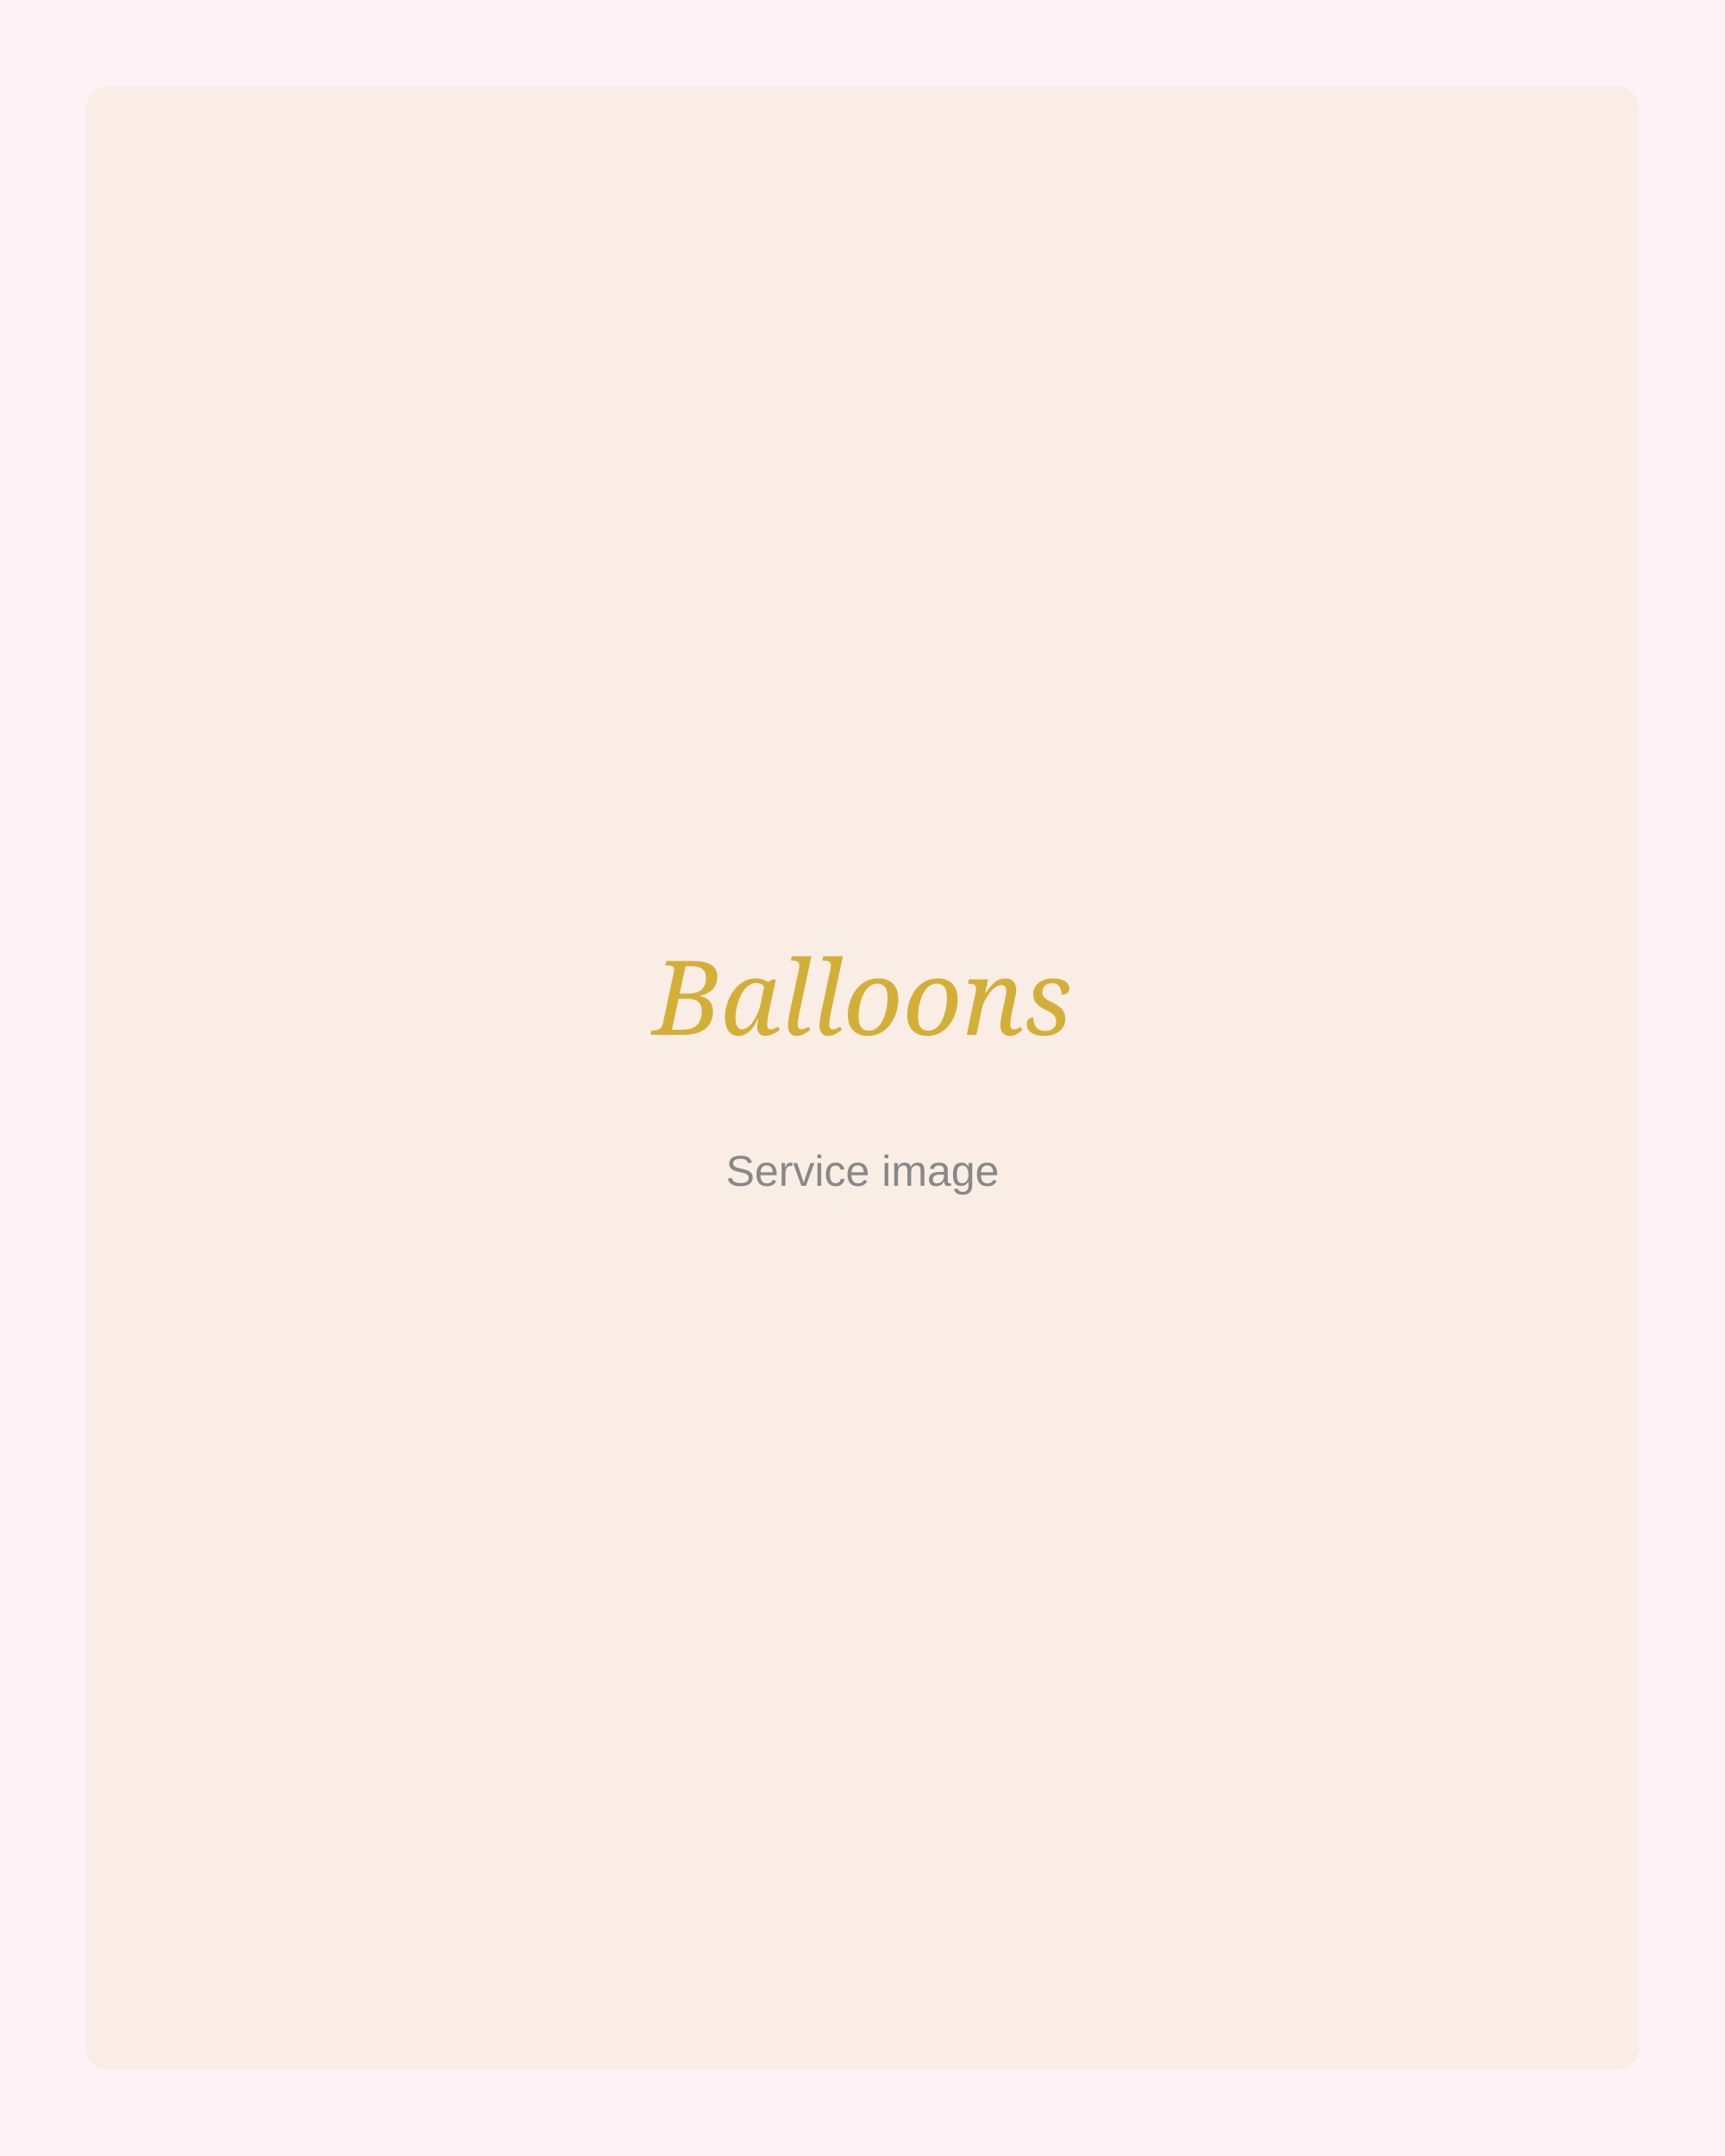
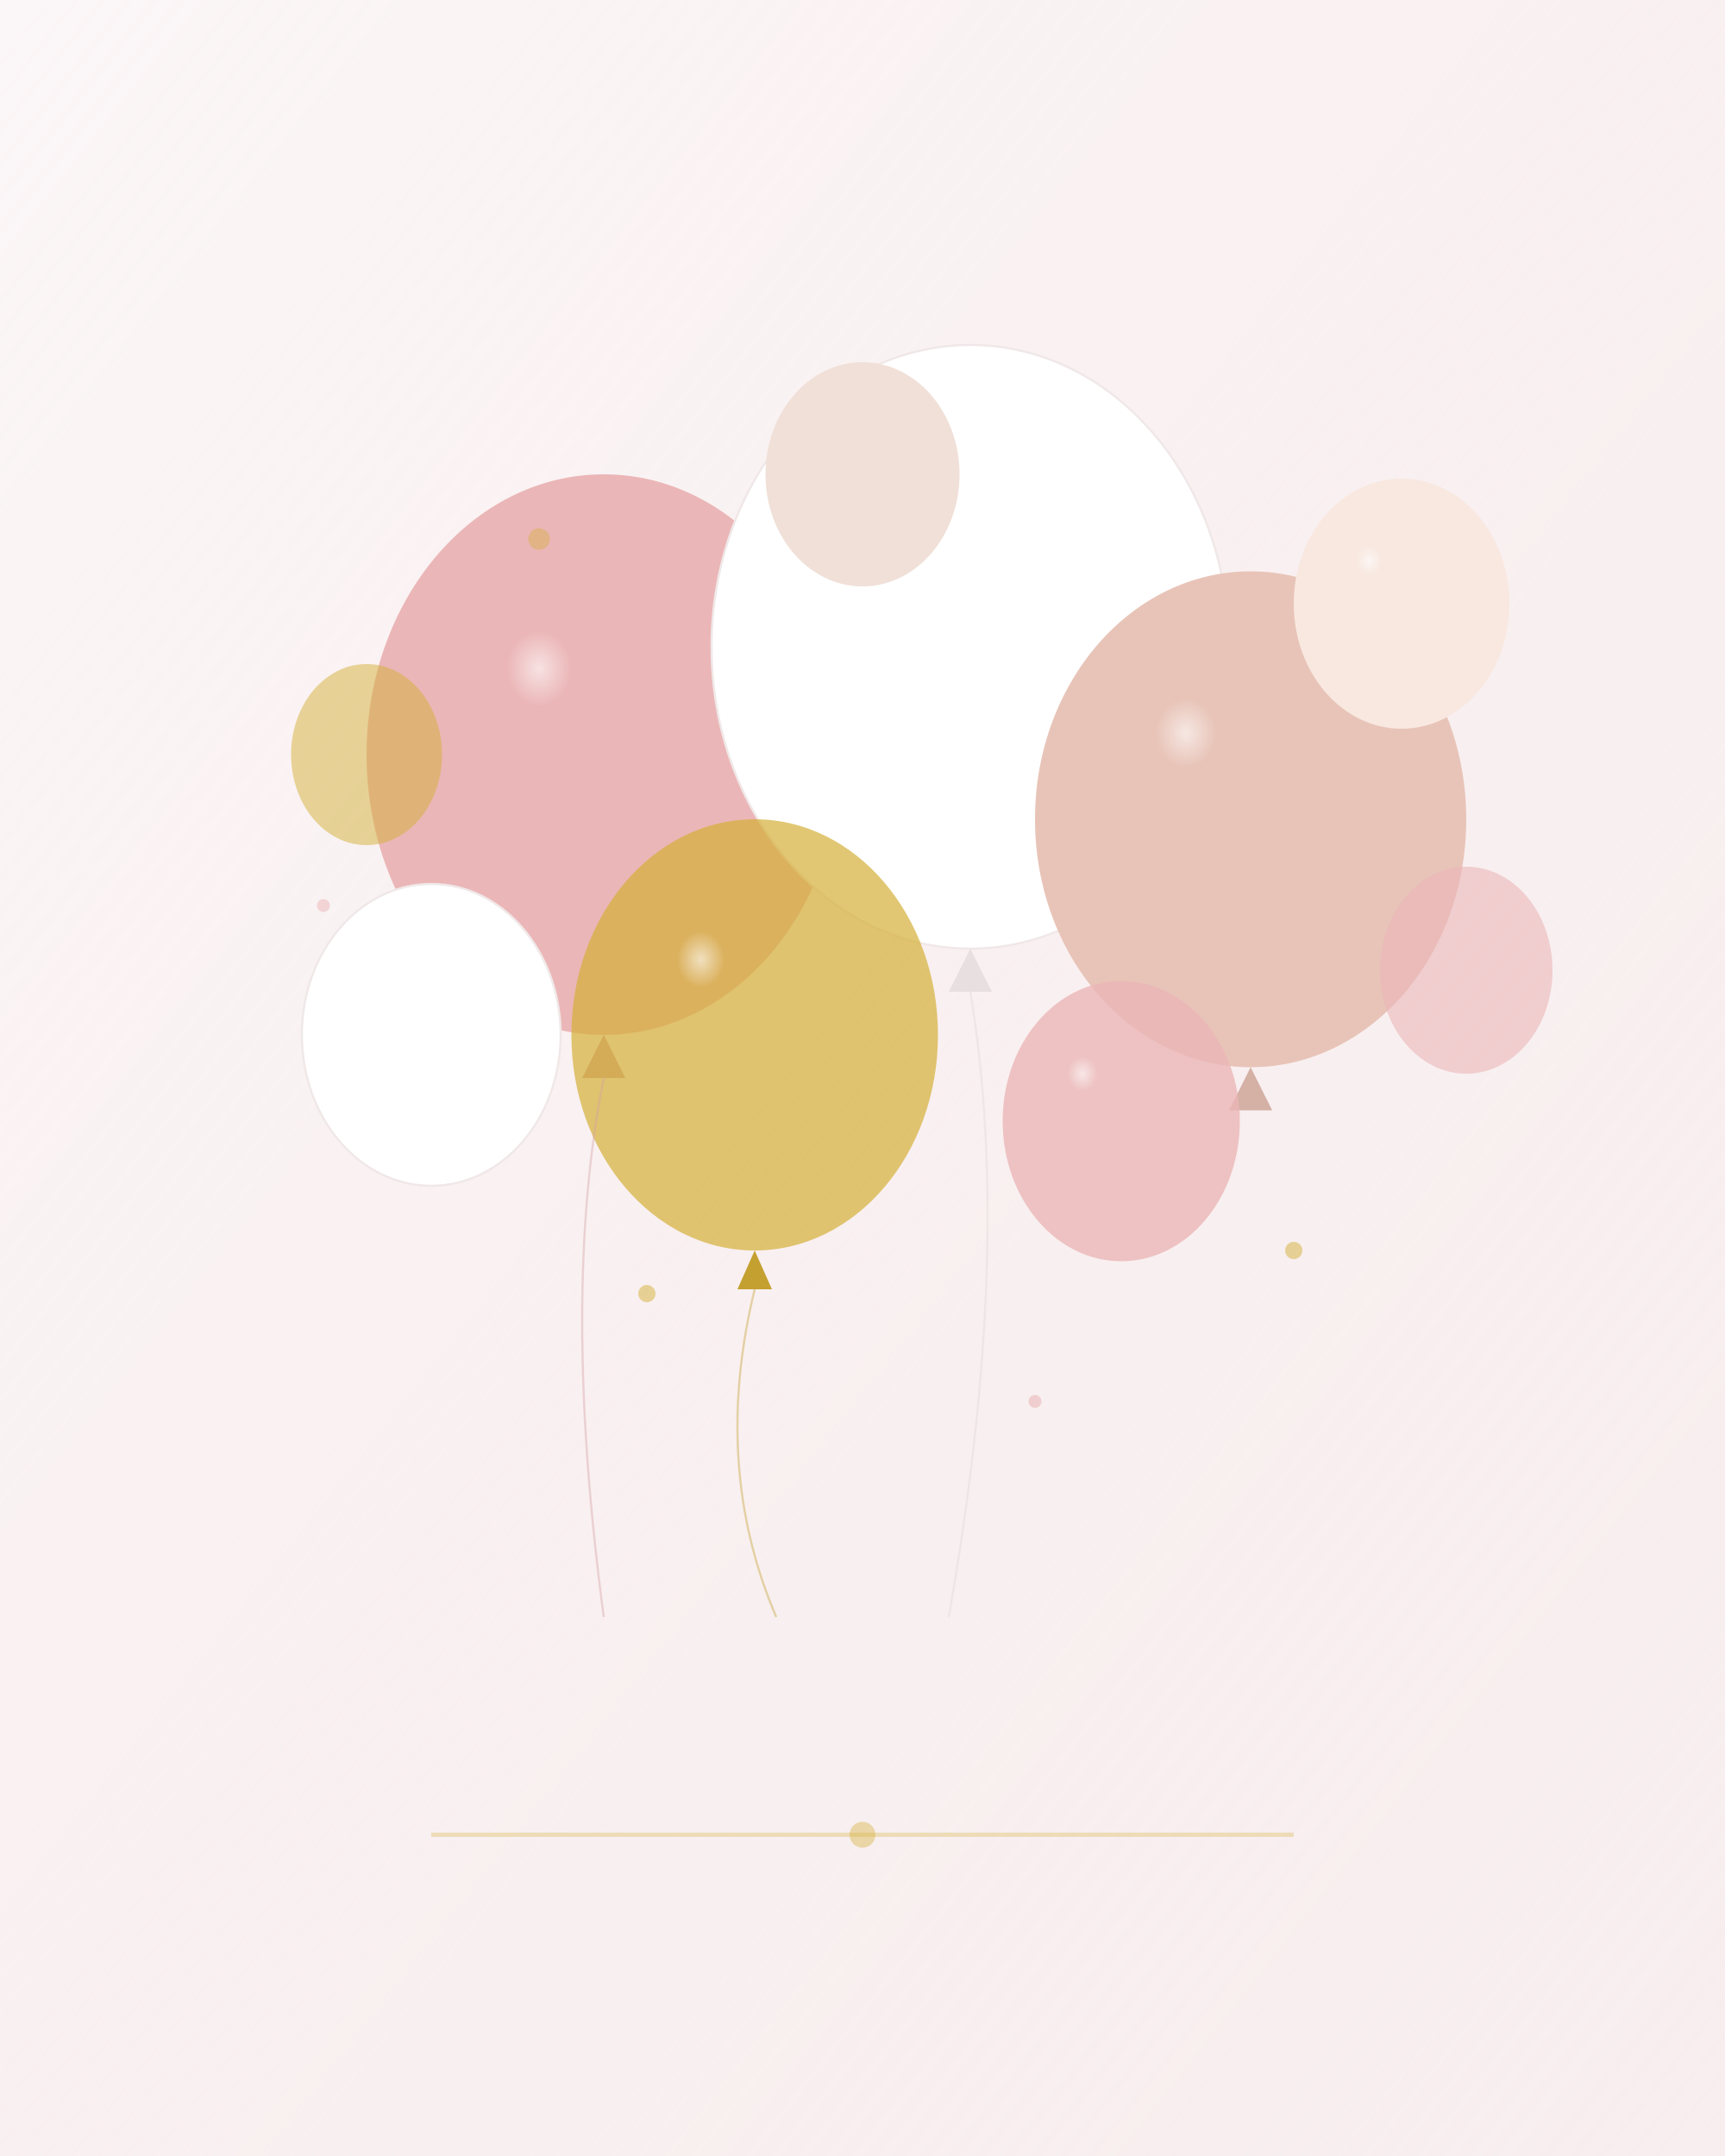
<svg xmlns="http://www.w3.org/2000/svg" width="800" height="1000" viewBox="0 0 800 1000">
-   <rect fill="#fdf2f5" width="800" height="1000" />
-   <rect fill="#d4af37" x="40" y="40" width="720" height="920" rx="10" opacity="0.08" />
-   <text x="400" y="480" font-family="Georgia, serif" font-size="48" font-style="italic" fill="#d4af37" text-anchor="middle">Balloons</text>
-   <text x="400" y="550" font-family="Arial, sans-serif" font-size="20" fill="#888" text-anchor="middle">Service image</text>
+   <rect fill="#f8eeef" width="800" height="1000" />
+   <defs>
+     <linearGradient id="bgGrad" x1="0%" y1="0%" x2="100%" y2="100%">
+       <stop offset="0%" style="stop-color:#fff;stop-opacity:0.5" />
+       <stop offset="100%" style="stop-color:#f8eeef;stop-opacity:0" />
+     </linearGradient>
+     <radialGradient id="balloonShine">
+       <stop offset="0%" style="stop-color:#fff;stop-opacity:0.6" />
+       <stop offset="50%" style="stop-color:#fff;stop-opacity:0" />
+     </radialGradient>
+   </defs>
+   <rect fill="url(#bgGrad)" width="800" height="1000" />
+   <ellipse cx="280" cy="350" rx="110" ry="130" fill="#ebb6b7" />
+   <ellipse cx="250" cy="310" rx="30" ry="35" fill="url(#balloonShine)" />
+   <path d="M280 480 L270 500 L290 500 Z" fill="#d4a0a2" />
+   <ellipse cx="450" cy="300" rx="120" ry="140" fill="#fff" stroke="#f0e8e8" stroke-width="1" />
+   <ellipse cx="415" cy="255" rx="35" ry="40" fill="url(#balloonShine)" />
+   <path d="M450 440 L440 460 L460 460 Z" fill="#e8e0e0" />
+   <ellipse cx="580" cy="380" rx="100" ry="115" fill="#e8c4b8" />
+   <ellipse cx="550" cy="340" rx="28" ry="32" fill="url(#balloonShine)" />
+   <path d="M580 495 L570 515 L590 515 Z" fill="#d4b0a5" />
+   <ellipse cx="350" cy="480" rx="85" ry="100" fill="#d4af37" opacity="0.7" />
+   <ellipse cx="325" cy="445" rx="22" ry="26" fill="url(#balloonShine)" />
+   <path d="M350 580 L342 598 L358 598 Z" fill="#c4a030" />
+   <ellipse cx="200" cy="480" rx="60" ry="70" fill="#fff" stroke="#f0e8e8" stroke-width="1" />
+   <ellipse cx="180" cy="455" rx="16" ry="18" fill="url(#balloonShine)" />
+   <ellipse cx="520" cy="520" rx="55" ry="65" fill="#ebb6b7" opacity="0.8" />
+   <ellipse cx="502" cy="498" rx="14" ry="16" fill="url(#balloonShine)" />
+   <ellipse cx="650" cy="280" rx="50" ry="58" fill="#f8e8e0" />
+   <ellipse cx="635" cy="260" rx="12" ry="14" fill="url(#balloonShine)" />
+   <ellipse cx="170" cy="350" rx="35" ry="42" fill="#d4af37" opacity="0.5" />
+   <ellipse cx="680" cy="450" rx="40" ry="48" fill="#ebb6b7" opacity="0.6" />
+   <ellipse cx="400" cy="220" rx="45" ry="52" fill="#f0e0d8" />
+   <circle cx="300" cy="600" r="4" fill="#d4af37" opacity="0.5" />
+   <circle cx="480" cy="650" r="3" fill="#ebb6b7" opacity="0.6" />
+   <circle cx="250" cy="250" r="5" fill="#d4af37" opacity="0.4" />
+   <circle cx="600" cy="580" r="4" fill="#d4af37" opacity="0.5" />
+   <circle cx="150" cy="420" r="3" fill="#ebb6b7" opacity="0.5" />
+   <path d="M280 500 Q260 600, 280 750" stroke="#d4a0a2" stroke-width="1" fill="none" opacity="0.4" />
+   <path d="M450 460 Q470 580, 440 750" stroke="#e0d8d8" stroke-width="1" fill="none" opacity="0.4" />
+   <path d="M350 598 Q330 680, 360 750" stroke="#c4a030" stroke-width="1" fill="none" opacity="0.4" />
+   <rect x="200" y="850" width="400" height="2" fill="#d4af37" opacity="0.3" />
+   <circle cx="400" cy="851" r="6" fill="#d4af37" opacity="0.4" />
</svg>
